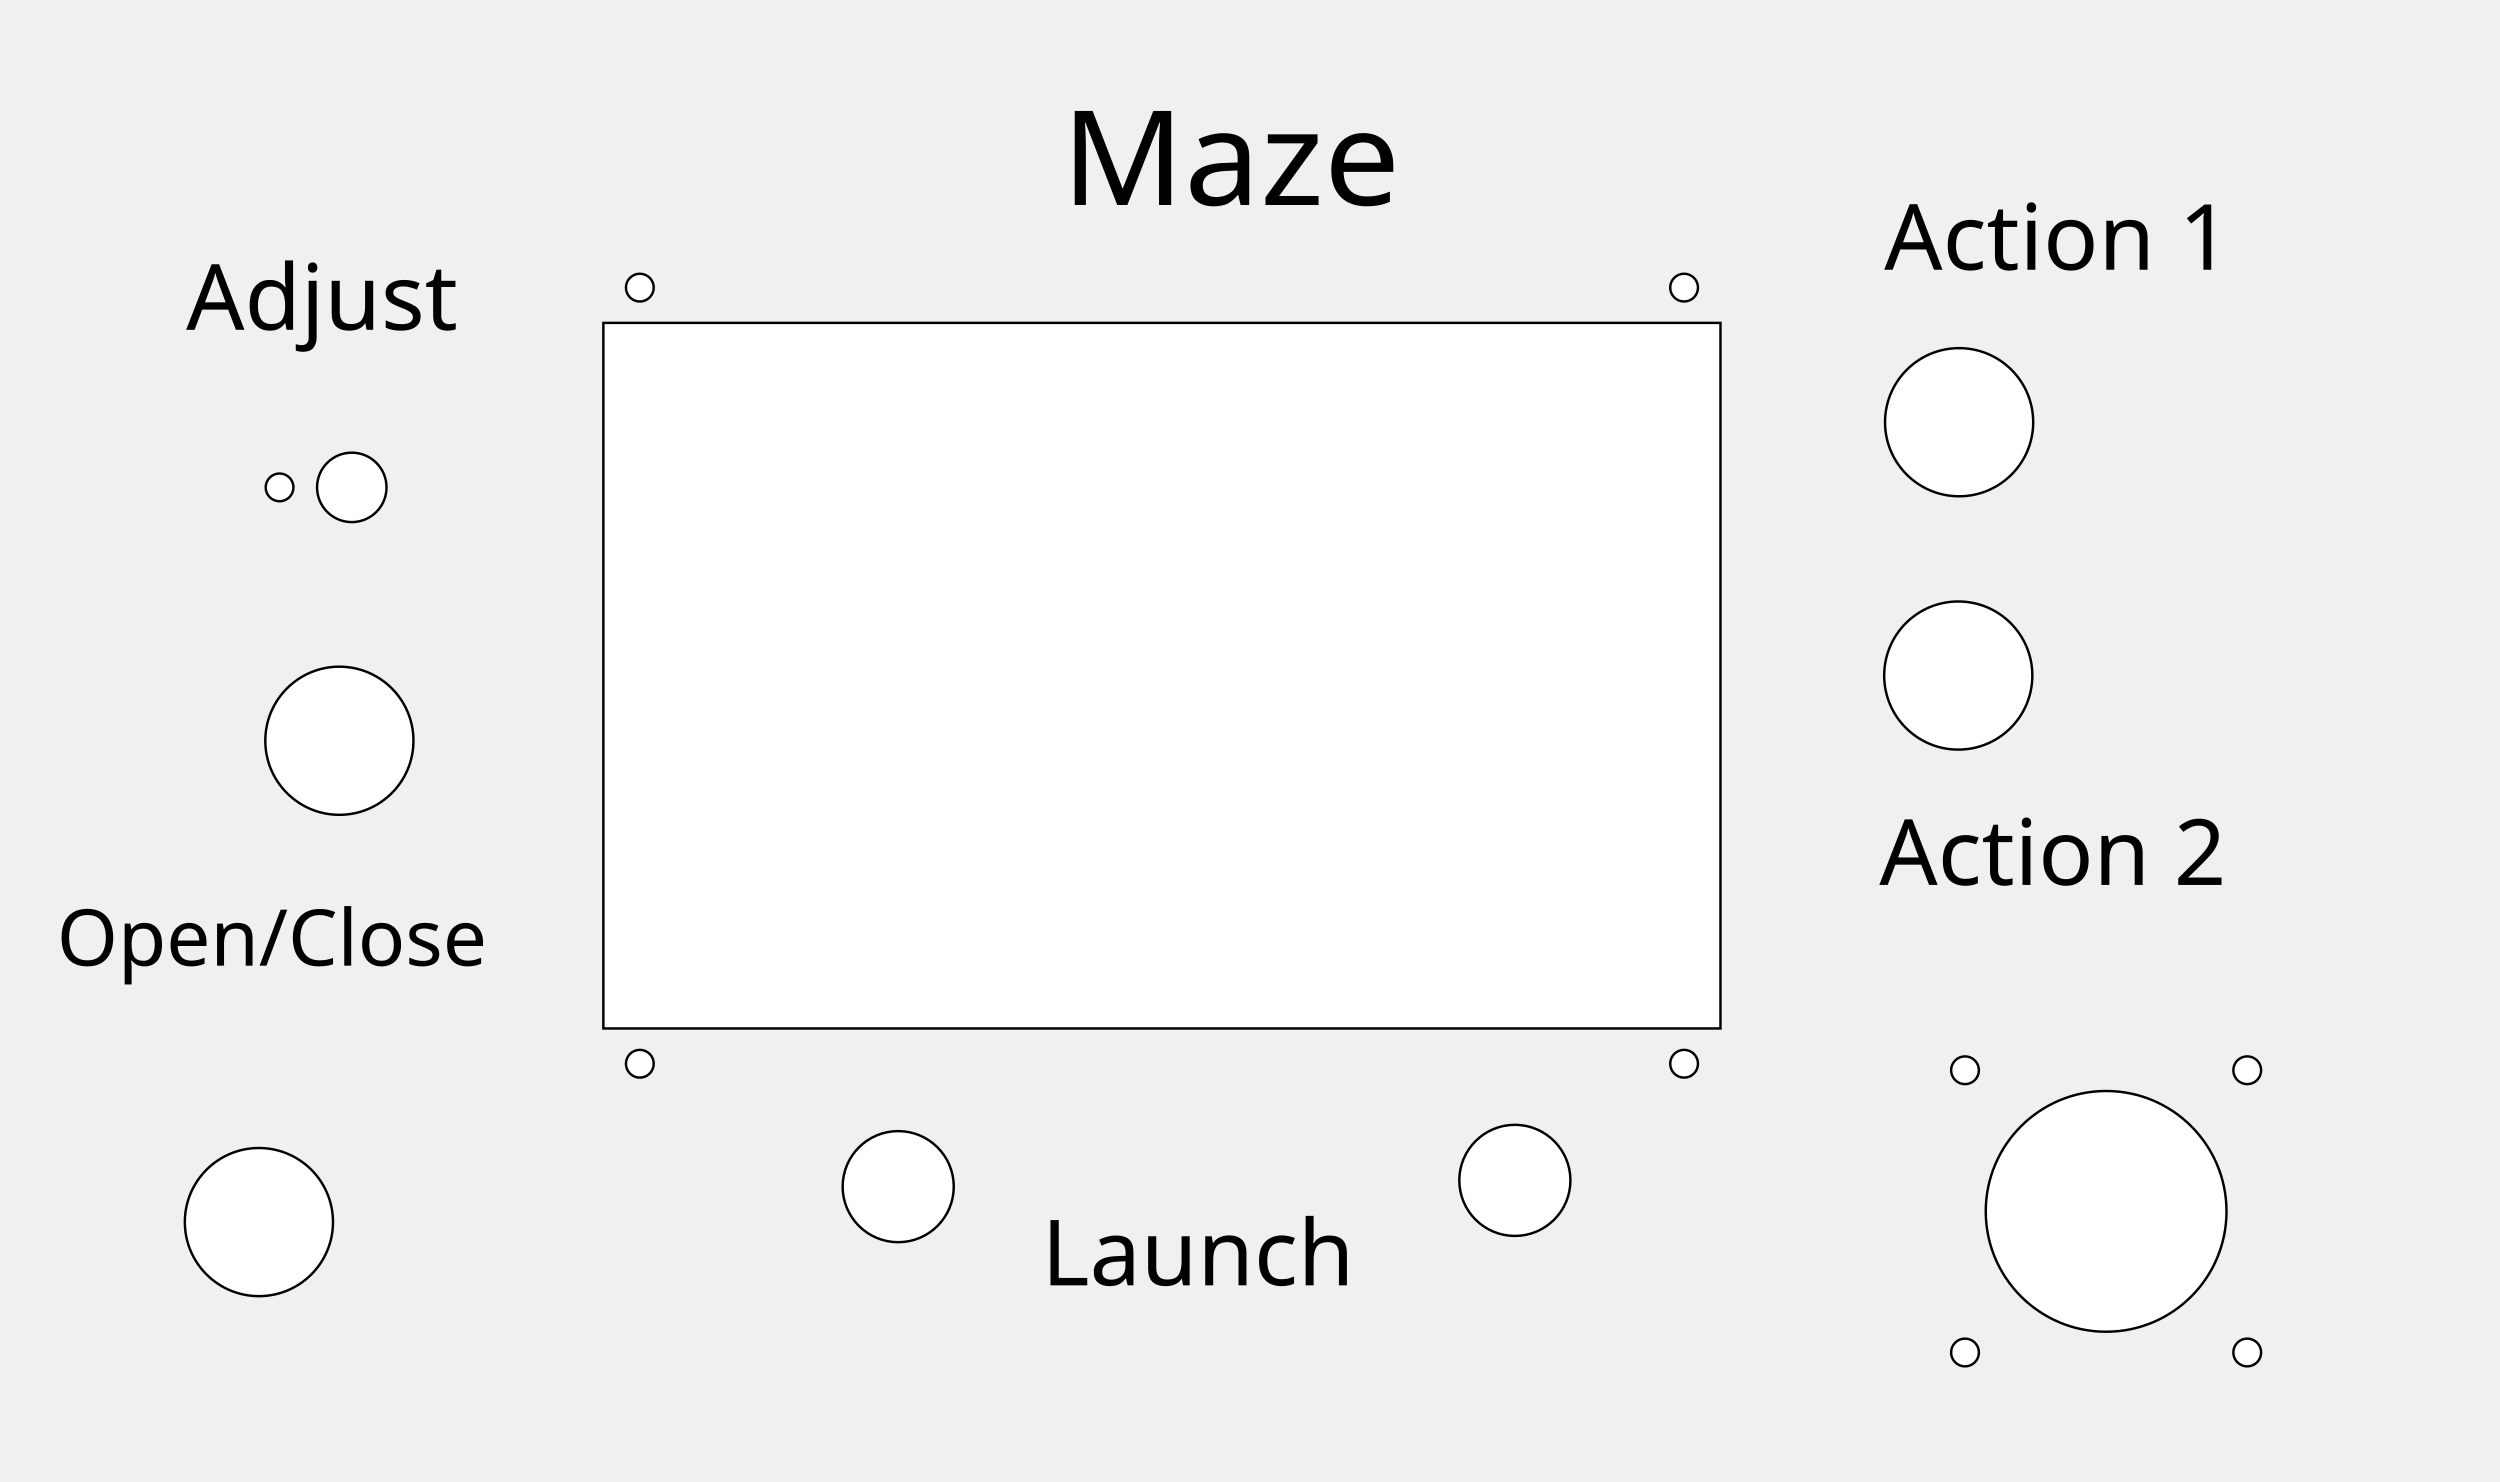
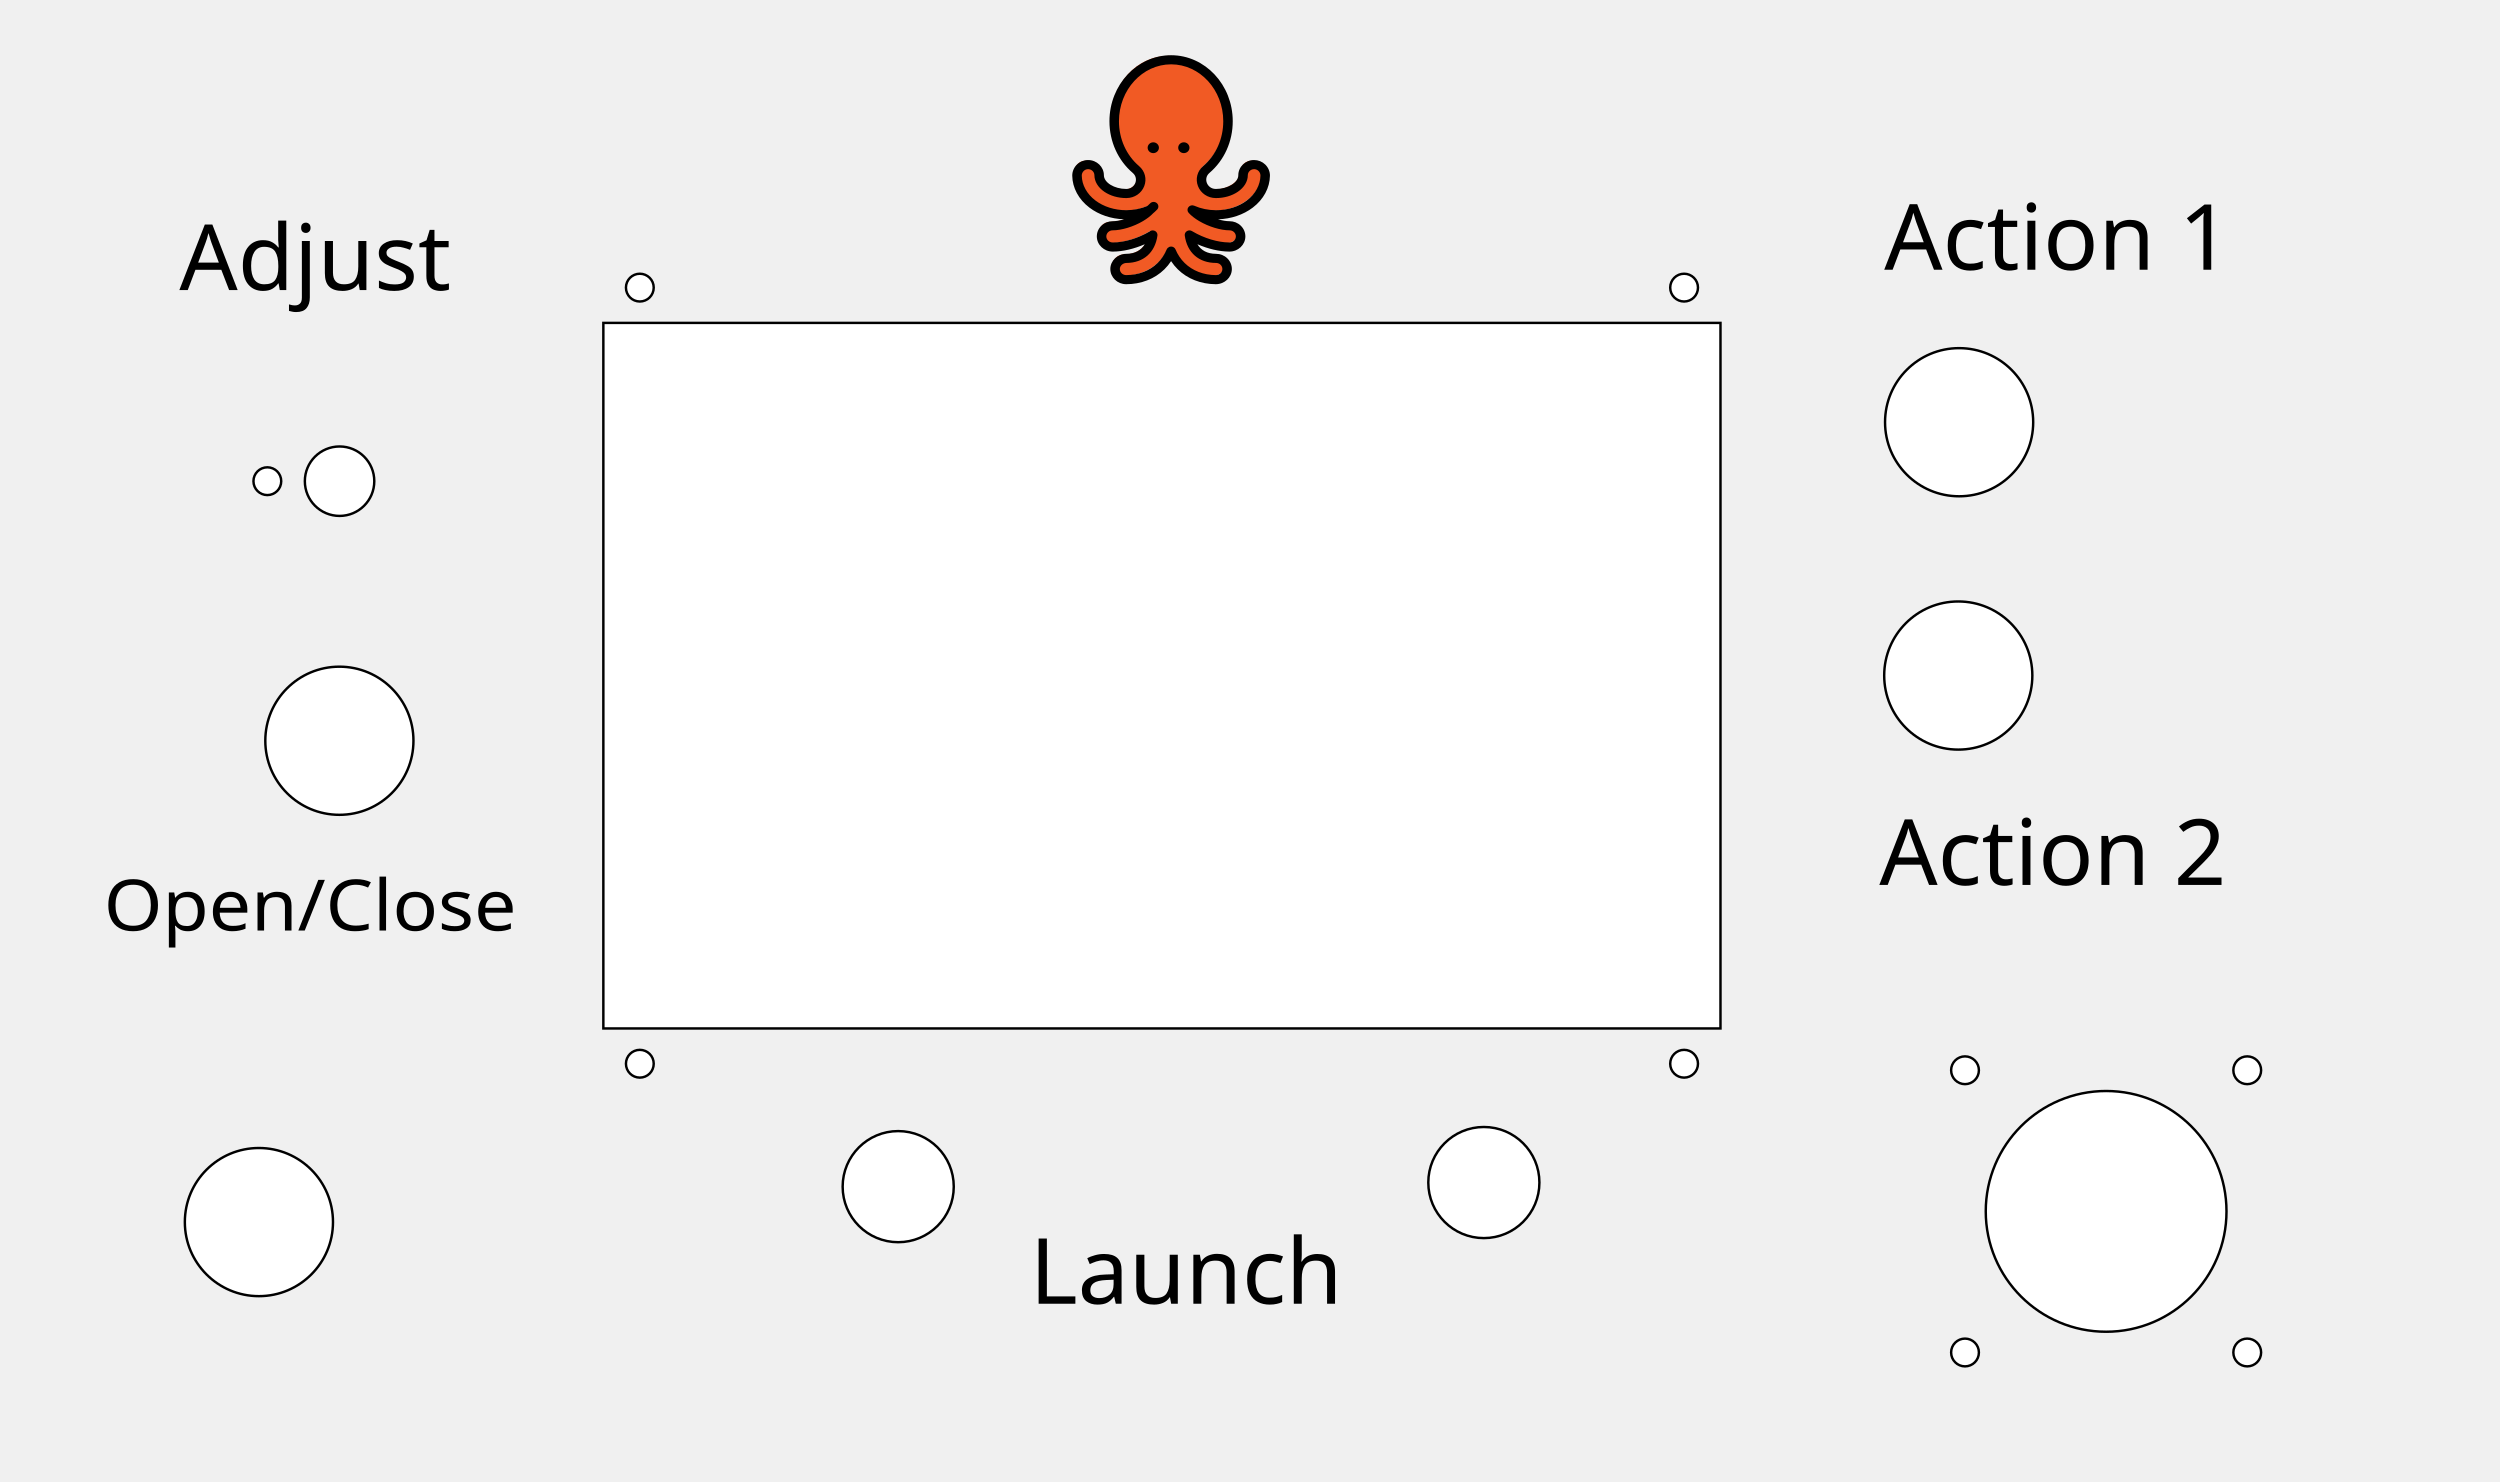
<svg xmlns="http://www.w3.org/2000/svg" width="270mm" height="160mm" viewBox="0 0 270 160" version="1.1" id="svg240">
  <defs id="defs237" />
  <g id="layer1">
    <rect style="fill:#ffffff;stroke:#000000;stroke-width:0.265" id="rect2313" width="120.65" height="76.2" x="65.162" y="34.873" />
    <circle style="fill:#ffffff;stroke:#000000;stroke-width:0.265" id="path2337" cx="69.102" cy="31.063" r="1.5" />
    <circle style="fill:#ffffff;stroke:#000000;stroke-width:0.265" id="path2337-5" cx="181.882" cy="31.063" r="1.5" />
    <circle style="fill:#ffffff;stroke:#000000;stroke-width:0.265" id="path2337-3" cx="181.882" cy="114.883" r="1.5" />
    <circle style="fill:#ffffff;stroke:#000000;stroke-width:0.265" id="path2337-56" cx="69.102" cy="114.883" r="1.5" />
    <circle style="fill:#ffffff;stroke:#000000;stroke-width:0.265" id="path665" cx="27.963" cy="131.985" r="8" />
    <circle style="fill:#ffffff;stroke:#000000;stroke-width:0.265" id="path665-3" cx="36.653" cy="80.001" r="8" />
-     <text xml:space="preserve" style="font-style:normal;font-weight:normal;font-size:8.467px;line-height:1.25;font-family:sans-serif;fill:#000000;fill-opacity:1;stroke:none;stroke-width:0.265" x="6.133" y="104.294" id="text5014">
-       <tspan id="tspan5012" style="font-size:8.467px;stroke-width:0.265" x="6.133" y="104.294">Open/Close</tspan>
+     <text xml:space="preserve" style="font-style:normal;font-weight:normal;font-size:7.883px;line-height:1.25;font-family:sans-serif;fill:#000000;fill-opacity:1;stroke:none;stroke-width:0.246" x="10.873" y="103.553" id="text5014" transform="scale(1.030382,0.9705135)">
+       <tspan id="tspan5012" style="font-size:7.883px;stroke-width:0.246" x="10.873" y="103.553">Open/Close</tspan>
    </text>
-     <text xml:space="preserve" style="font-style:normal;font-weight:normal;font-size:9.878px;line-height:1.25;font-family:sans-serif;fill:#000000;fill-opacity:1;stroke:none;stroke-width:0.265" x="20.105" y="35.621" id="text5014-9">
-       <tspan id="tspan5012-1" style="font-size:9.878px;stroke-width:0.265" x="20.105" y="35.621">Adjust</tspan>
+     <text xml:space="preserve" style="font-style:normal;font-weight:normal;font-size:9.878px;line-height:1.25;font-family:sans-serif;fill:#000000;fill-opacity:1;stroke:none;stroke-width:0.265" x="19.371" y="31.328" id="text5014-9">
+       <tspan id="tspan5012-1" style="font-size:9.878px;stroke-width:0.265" x="19.371" y="31.328">Adjust</tspan>
    </text>
    <circle style="fill:#ffffff;stroke:#000000;stroke-width:0.265" id="path1952" cx="227.461" cy="130.828" r="13" />
    <circle style="fill:#ffffff;stroke:#000000;stroke-width:0.265" id="path1954" cx="212.221" cy="115.588" r="1.5" />
    <circle style="fill:#ffffff;stroke:#000000;stroke-width:0.265" id="path1954-3" cx="242.701" cy="115.588" r="1.5" />
    <circle style="fill:#ffffff;stroke:#000000;stroke-width:0.265" id="path1954-6" cx="242.701" cy="146.068" r="1.5" />
    <circle style="fill:#ffffff;stroke:#000000;stroke-width:0.265" id="path1954-7" cx="212.221" cy="146.068" r="1.5" />
-     <circle style="fill:#ffffff;stroke:#000000;stroke-width:0.265" id="path1892" cx="163.605" r="6" cy="127.481" />
+     <circle style="fill:#ffffff;stroke:#000000;stroke-width:0.265" id="path1892" cx="160.256" r="6" cy="127.715" />
    <circle style="fill:#ffffff;stroke:#000000;stroke-width:0.265" id="path1892-5" cx="97.006" r="6" cy="128.158" />
-     <text xml:space="preserve" style="font-style:normal;font-weight:normal;font-size:9.878px;line-height:1.25;font-family:sans-serif;fill:#000000;fill-opacity:1;stroke:none;stroke-width:0.265" x="112.501" y="138.813" id="text15792">
-       <tspan id="tspan15790" style="font-size:9.878px;stroke-width:0.265" x="112.501" y="138.813">Launch</tspan>
+     <text xml:space="preserve" style="font-style:normal;font-weight:normal;font-size:9.878px;line-height:1.25;font-family:sans-serif;fill:#000000;fill-opacity:1;stroke:none;stroke-width:0.265" x="111.218" y="140.807" id="text15792">
+       <tspan id="tspan15790" style="font-size:9.878px;stroke-width:0.265" x="111.218" y="140.807">Launch</tspan>
    </text>
-     <text xml:space="preserve" style="font-style:normal;font-weight:normal;font-size:14.427px;line-height:1.25;font-family:sans-serif;fill:#000000;fill-opacity:1;stroke:none;stroke-width:0.361" x="113.161" y="22.435" id="text15792-3" transform="scale(1.013137,0.9870336)">
-       <tspan id="tspan15790-5" style="stroke-width:0.361" x="113.161" y="22.435">Maze</tspan>
-     </text>
-     <circle style="fill:#ffffff;stroke:#000000;stroke-width:0.265" id="path1138" cx="37.993" cy="52.638" r="3.75" />
-     <circle style="fill:#ffffff;stroke:#000000;stroke-width:0.265" id="path1140" cx="30.193" cy="52.638" r="1.5" />
+     <circle style="fill:#ffffff;stroke:#000000;stroke-width:0.265" id="path1138" cx="36.673" cy="51.969" r="3.75" />
+     <circle style="fill:#ffffff;stroke:#000000;stroke-width:0.265" id="path1140" cx="28.873" cy="51.969" r="1.5" />
    <circle style="fill:#ffffff;stroke:#000000;stroke-width:0.265" id="path665-6" cx="211.493" cy="72.958" r="8" />
    <circle style="fill:#ffffff;stroke:#000000;stroke-width:0.265" id="path665-7" cx="211.585" cy="45.599" r="8" />
    <text xml:space="preserve" style="font-style:normal;font-weight:normal;font-size:9.878px;line-height:1.25;font-family:sans-serif;fill:#000000;fill-opacity:1;stroke:none;stroke-width:0.265" x="203.495" y="29.132" id="text17621">
      <tspan id="tspan17619" style="font-size:9.878px;stroke-width:0.265" x="203.495" y="29.132">Action 1</tspan>
    </text>
    <text xml:space="preserve" style="font-style:normal;font-weight:normal;font-size:9.878px;line-height:1.25;font-family:sans-serif;fill:#000000;fill-opacity:1;stroke:none;stroke-width:0.265" x="202.963" y="95.576" id="text17621-6">
      <tspan id="tspan17619-2" style="font-size:9.878px;stroke-width:0.265" x="202.963" y="95.576">Action 2</tspan>
    </text>
+     <path style="fill:#f15a24;stroke-width:0.049" d="m 135.17,17.354 c -0.66,8.15e-4 -1.194,0.515 -1.194,1.148 0,1.07 -1.336,1.973 -2.917,1.973 -0.014,0 -0.027,-4.9e-5 -0.041,-2.34e-4 -1.408,-0.014 -2.066,-1.695 -1.012,-2.592 1.427,-1.215 2.344,-3.099 2.344,-5.214 0,-3.665 -2.751,-6.637 -6.145,-6.637 -3.394,0 -6.145,2.971 -6.145,6.637 0,2.115 0.916,3.999 2.344,5.214 1.054,0.897 0.396,2.578 -1.012,2.592 -0.014,1.15e-4 -0.027,2.33e-4 -0.041,2.33e-4 -1.581,0 -2.917,-0.904 -2.917,-1.973 0,-0.634 -0.534,-1.147 -1.194,-1.148 -0.67,-8.15e-4 -1.205,0.55 -1.197,1.194 0.015,1.159 0.618,2.273 1.659,3.063 0.987,0.749 2.283,1.162 3.649,1.162 0.912,0 1.793,-0.185 2.571,-0.53 -0.217,0.239 -0.547,0.514 -1.019,0.793 -0.951,0.562 -2.132,0.925 -3.011,0.925 -0.663,0 -1.2,0.519 -1.196,1.156 0.005,0.634 0.559,1.143 1.22,1.14 1.324,-0.006 2.907,-0.478 4.24,-1.266 0.022,-0.013 0.044,-0.027 0.066,-0.04 -0.221,1.587 -1.247,2.518 -2.84,2.53 -0.661,0.005 -1.228,0.515 -1.227,1.15 0.002,0.633 0.536,1.146 1.196,1.146 1.473,0 2.81,-0.518 3.765,-1.459 0.467,-0.46 0.832,-1.007 1.089,-1.624 0.258,0.618 0.623,1.164 1.089,1.624 0.948,0.935 2.273,1.452 3.734,1.459 0.661,0.003 1.218,-0.5 1.226,-1.135 0.007,-0.64 -0.531,-1.162 -1.195,-1.162 -1.611,0 -2.649,-0.933 -2.872,-2.531 0.022,0.013 0.043,0.027 0.066,0.04 1.333,0.788 2.916,1.26 4.24,1.266 0.661,0.003 1.215,-0.505 1.22,-1.14 0.005,-0.638 -0.532,-1.156 -1.196,-1.156 -0.878,0 -2.06,-0.363 -3.011,-0.925 -0.472,-0.279 -0.802,-0.554 -1.019,-0.793 0.778,0.345 1.659,0.53 2.571,0.53 1.366,0 2.662,-0.413 3.649,-1.162 1.041,-0.79 1.643,-1.904 1.659,-3.063 0.008,-0.644 -0.527,-1.194 -1.197,-1.194 z" id="path113892" />
+     <path d="m 136.646,17.77 c -0.323,-0.313 -0.749,-0.486 -1.201,-0.486 -7.7e-4,0 -0.002,0 -0.003,0 -0.941,0.001 -1.706,0.737 -1.706,1.641 0,0.789 -1.123,1.481 -2.404,1.481 l -0.035,-1.17e-4 c -0.52,-0.005 -0.834,-0.337 -0.955,-0.646 -0.12,-0.308 -0.11,-0.754 0.278,-1.084 1.599,-1.361 2.516,-3.396 2.516,-5.583 4e-5,-3.931 -2.987,-7.129 -6.658,-7.129 -3.671,0 -6.658,3.198 -6.658,7.129 0,2.186 0.917,4.221 2.516,5.583 0.387,0.33 0.398,0.776 0.278,1.084 -0.12,0.309 -0.434,0.641 -0.955,0.646 l -0.035,1.17e-4 c -1.281,0 -2.404,-0.692 -2.404,-1.481 0,-0.904 -0.765,-1.64 -1.706,-1.641 -0.453,0.001 -0.88,0.172 -1.203,0.486 -0.329,0.319 -0.514,0.759 -0.508,1.207 0.017,1.307 0.693,2.562 1.853,3.443 1.025,0.778 2.35,1.223 3.753,1.265 -0.447,0.131 -0.881,0.206 -1.244,0.206 -0.459,0 -0.889,0.172 -1.212,0.485 -0.323,0.312 -0.499,0.727 -0.496,1.168 0.006,0.9 0.78,1.629 1.727,1.629 0.003,0 0.006,0 0.008,0 1.072,-0.005 2.3,-0.294 3.444,-0.796 -0.393,0.668 -1.072,1.028 -1.985,1.035 -0.959,0.007 -1.737,0.745 -1.736,1.644 0.002,0.903 0.768,1.638 1.709,1.638 1.613,0 3.08,-0.571 4.132,-1.608 0.272,-0.268 0.513,-0.563 0.722,-0.883 0.209,0.32 0.45,0.615 0.722,0.883 1.044,1.029 2.5,1.6 4.099,1.608 0.948,0.003 1.731,-0.723 1.741,-1.622 0.006,-0.442 -0.17,-0.858 -0.493,-1.173 -0.323,-0.314 -0.755,-0.487 -1.215,-0.487 -0.927,0 -1.615,-0.361 -2.012,-1.035 1.145,0.502 2.372,0.791 3.445,0.796 0.003,0 0.006,0 0.008,0 0.946,0 1.72,-0.729 1.727,-1.629 0.003,-0.441 -0.173,-0.855 -0.496,-1.168 -0.323,-0.313 -0.754,-0.485 -1.212,-0.485 -0.363,0 -0.797,-0.075 -1.244,-0.206 1.402,-0.041 2.728,-0.487 3.753,-1.265 1.161,-0.881 1.836,-2.136 1.853,-3.443 0.006,-0.448 -0.179,-0.887 -0.508,-1.206 z m -1.982,3.877 c -0.897,0.681 -2.08,1.056 -3.331,1.056 -0.826,0 -1.641,-0.168 -2.356,-0.485 -0.22,-0.097 -0.481,-0.034 -0.626,0.152 -0.145,0.186 -0.135,0.444 0.025,0.619 0.283,0.311 0.665,0.61 1.136,0.888 1.026,0.607 2.313,0.998 3.28,0.998 0.183,0 0.355,0.069 0.484,0.194 0.129,0.125 0.199,0.291 0.198,0.467 -0.003,0.361 -0.319,0.65 -0.704,0.651 -1.233,-0.005 -2.719,-0.451 -3.974,-1.193 -0.012,-0.007 -0.024,-0.015 -0.036,-0.022 l -0.025,-0.015 c -0.168,-0.102 -0.383,-0.101 -0.55,0.003 -0.167,0.103 -0.257,0.29 -0.231,0.48 0.258,1.852 1.522,2.958 3.38,2.958 0.184,0 0.356,0.069 0.485,0.195 0.129,0.126 0.199,0.292 0.197,0.469 -0.004,0.358 -0.321,0.648 -0.707,0.648 -0.002,0 -0.003,0 -0.004,0 -1.322,-0.006 -2.519,-0.472 -3.369,-1.31 -0.417,-0.411 -0.747,-0.904 -0.981,-1.464 -0.078,-0.187 -0.267,-0.309 -0.476,-0.309 -0.21,0 -0.398,0.123 -0.476,0.309 -0.234,0.56 -0.564,1.053 -0.981,1.464 -0.857,0.845 -2.064,1.31 -3.397,1.31 -0.376,0 -0.682,-0.294 -0.683,-0.654 -4.1e-4,-0.353 0.328,-0.654 0.718,-0.657 1.838,-0.014 3.088,-1.12 3.344,-2.958 0.026,-0.189 -0.064,-0.376 -0.231,-0.48 -0.085,-0.052 -0.181,-0.078 -0.278,-0.078 -0.095,0 -0.189,0.025 -0.273,0.075 l -0.025,0.015 c -0.012,0.007 -0.024,0.015 -0.037,0.022 -1.255,0.742 -2.74,1.188 -3.973,1.193 -0.388,0.002 -0.702,-0.29 -0.704,-0.651 -0.002,-0.176 0.069,-0.342 0.198,-0.467 0.129,-0.125 0.301,-0.194 0.484,-0.194 0.966,0 2.254,-0.392 3.28,-0.999 0.453,-0.268 0.823,-0.555 1.103,-0.853 0.07,-0.056 0.235,-0.194 0.423,-0.393 0.19,-0.202 0.174,-0.513 -0.036,-0.696 -0.21,-0.182 -0.535,-0.167 -0.724,0.035 -0.121,0.129 -0.23,0.224 -0.288,0.272 -0.701,0.3 -1.493,0.459 -2.297,0.459 -1.251,0 -2.435,-0.375 -3.331,-1.056 -0.917,-0.696 -1.45,-1.674 -1.464,-2.682 -0.003,-0.186 0.075,-0.368 0.211,-0.501 0.128,-0.125 0.296,-0.193 0.471,-0.193 2.5e-4,0 7.7e-4,0 7.7e-4,0 0.376,4.78e-4 0.682,0.295 0.682,0.656 0,0.672 0.395,1.325 1.083,1.791 0.644,0.436 1.477,0.675 2.347,0.675 0.016,0 0.031,-4.8e-5 0.046,-2.33e-4 0.857,-0.008 1.604,-0.514 1.905,-1.287 0.3,-0.771 0.081,-1.622 -0.558,-2.166 -1.38,-1.175 -2.171,-2.941 -2.171,-4.846 -5e-5,-3.388 2.527,-6.144 5.632,-6.144 3.106,0 5.632,2.756 5.632,6.144 0,1.905 -0.791,3.671 -2.171,4.846 -0.639,0.544 -0.858,1.394 -0.558,2.166 0.301,0.773 1.049,1.279 1.905,1.287 0.015,1.17e-4 0.031,2.34e-4 0.046,2.34e-4 0.87,0 1.703,-0.24 2.347,-0.675 0.688,-0.466 1.083,-1.118 1.083,-1.791 0,-0.361 0.306,-0.655 0.682,-0.656 v 0 c 2.3e-4,0 4e-4,0 7.7e-4,0 0.175,0 0.343,0.069 0.471,0.193 0.137,0.133 0.214,0.316 0.211,0.501 -0.014,1.009 -0.547,1.987 -1.464,2.683 z" id="path113894" style="stroke-width:0.049" />
+     <path d="m 125.163,15.954 c 0,-0.322 -0.273,-0.584 -0.609,-0.584 -0.336,0 -0.609,0.262 -0.609,0.584 0,0.322 0.273,0.584 0.609,0.584 0.336,0 0.609,-0.262 0.609,-0.584 z" id="path113896" style="stroke-width:0.049" />
+     <path d="m 127.855,15.369 c -0.336,0 -0.609,0.262 -0.609,0.584 0,0.322 0.273,0.584 0.609,0.584 0.336,0 0.609,-0.262 0.609,-0.584 0,-0.322 -0.273,-0.584 -0.609,-0.584 z" id="path113898" style="stroke-width:0.049" />
  </g>
</svg>
